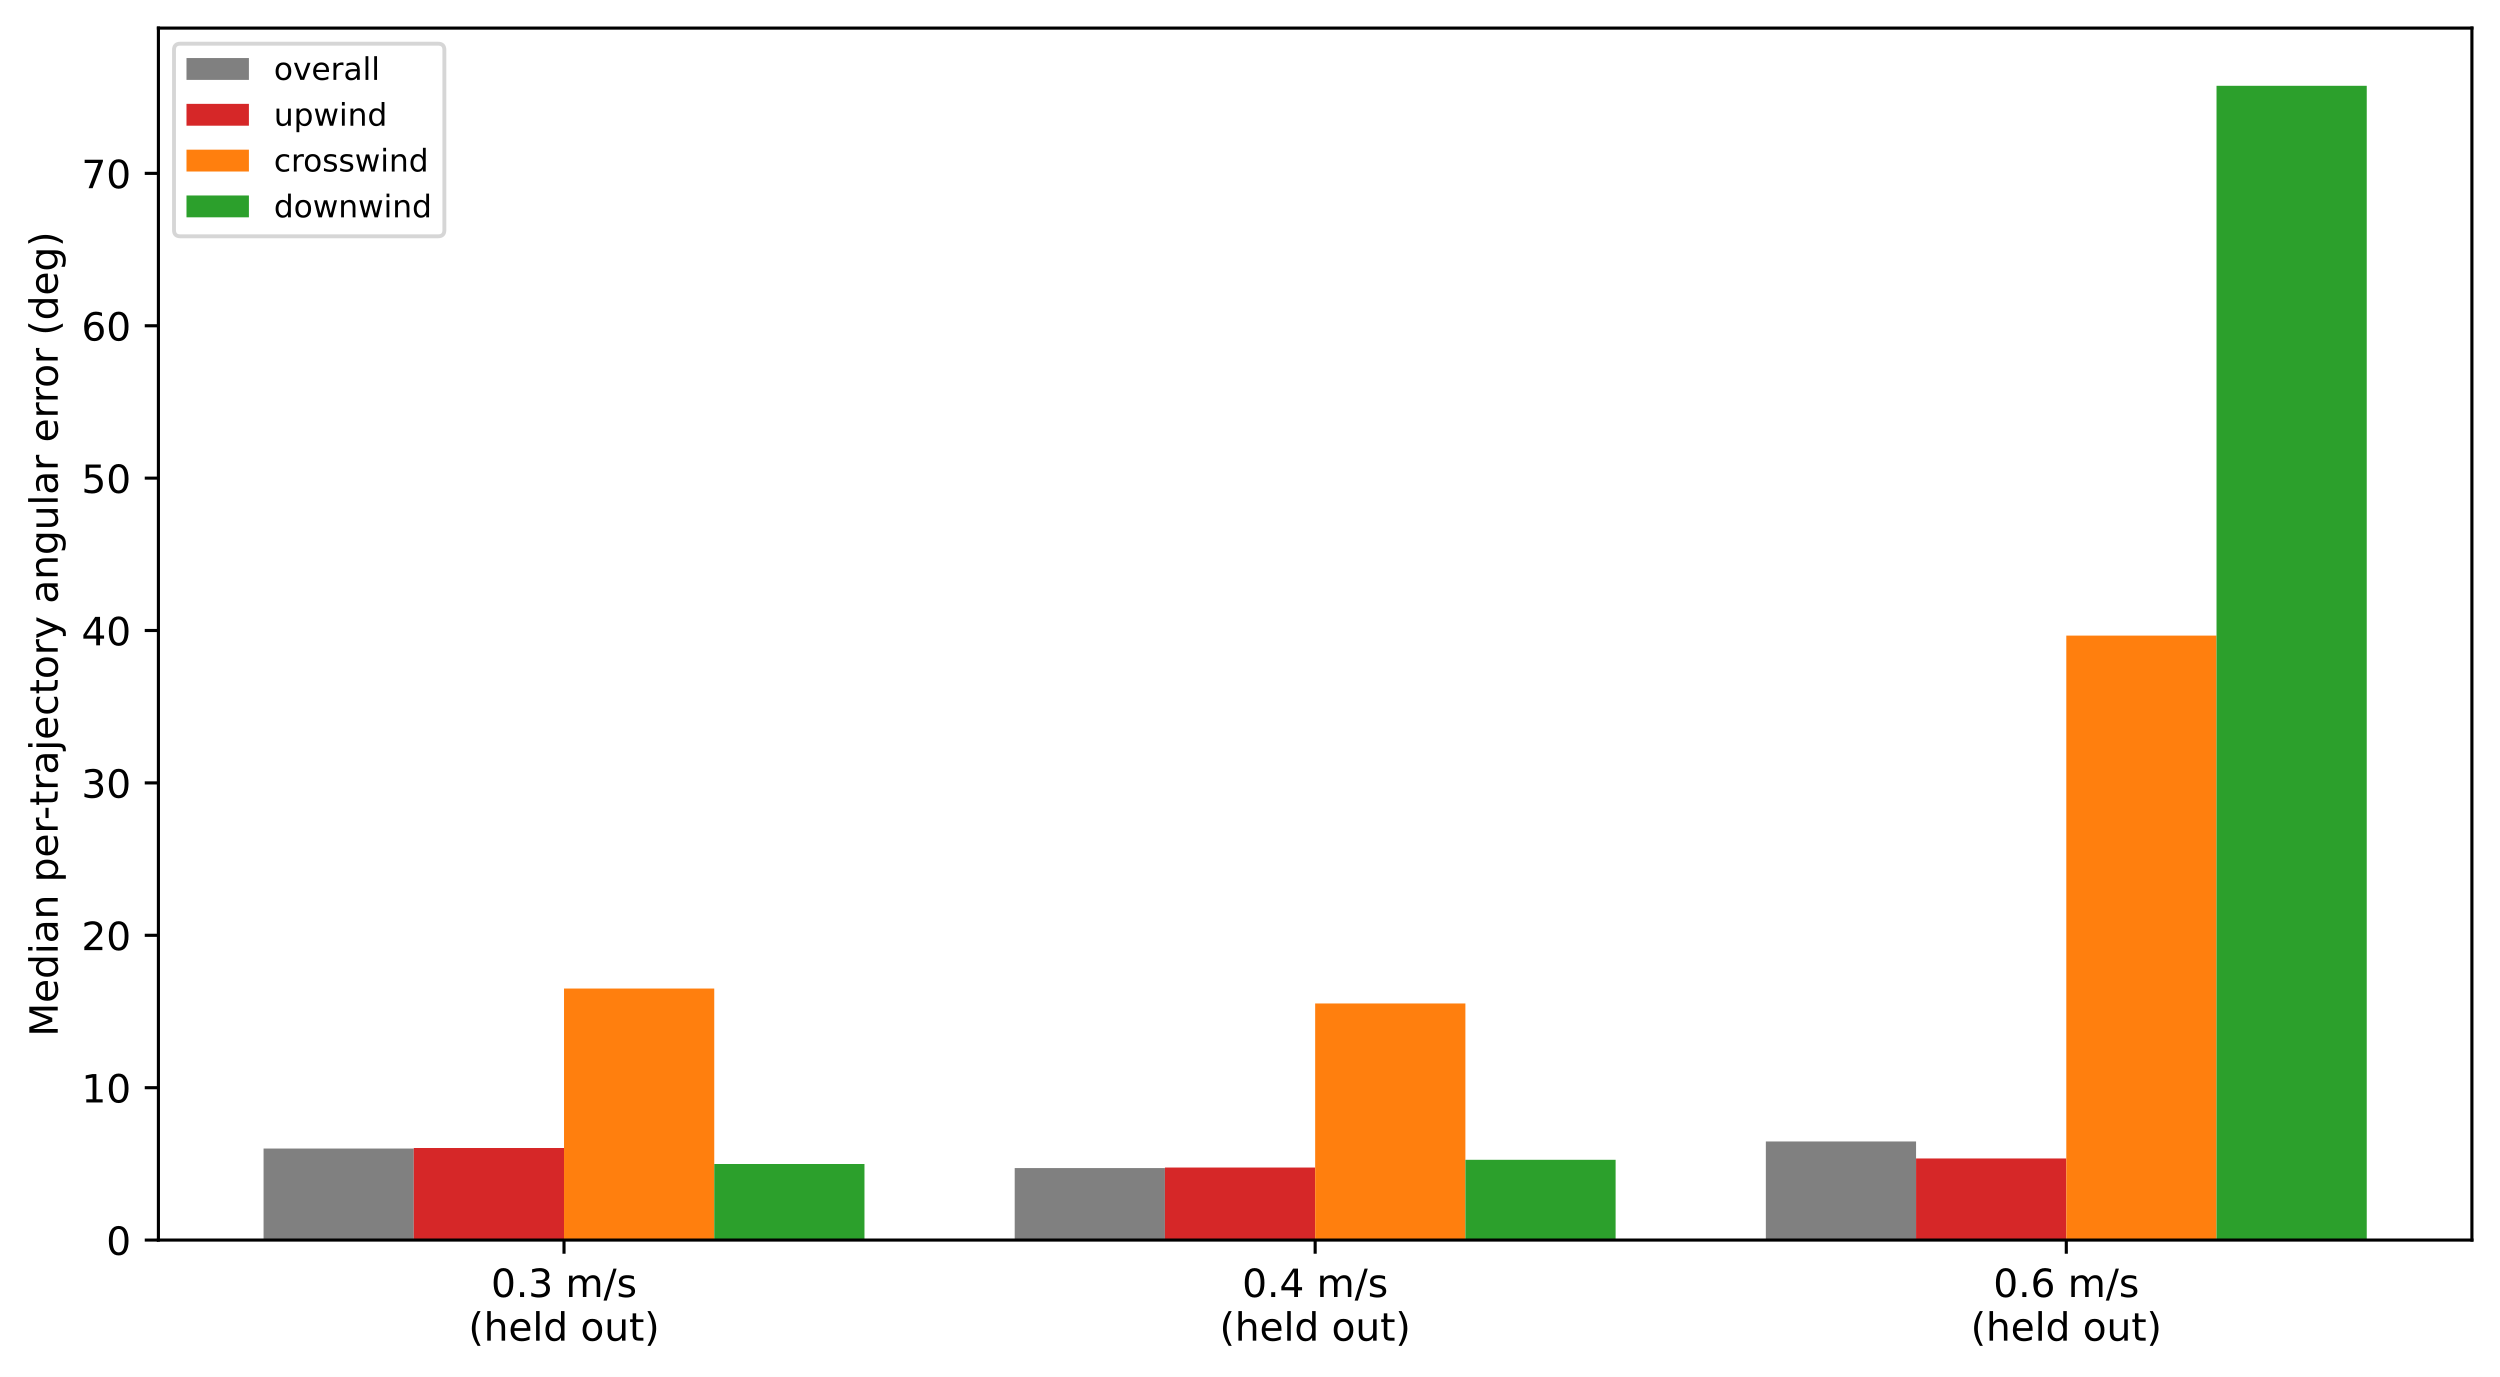
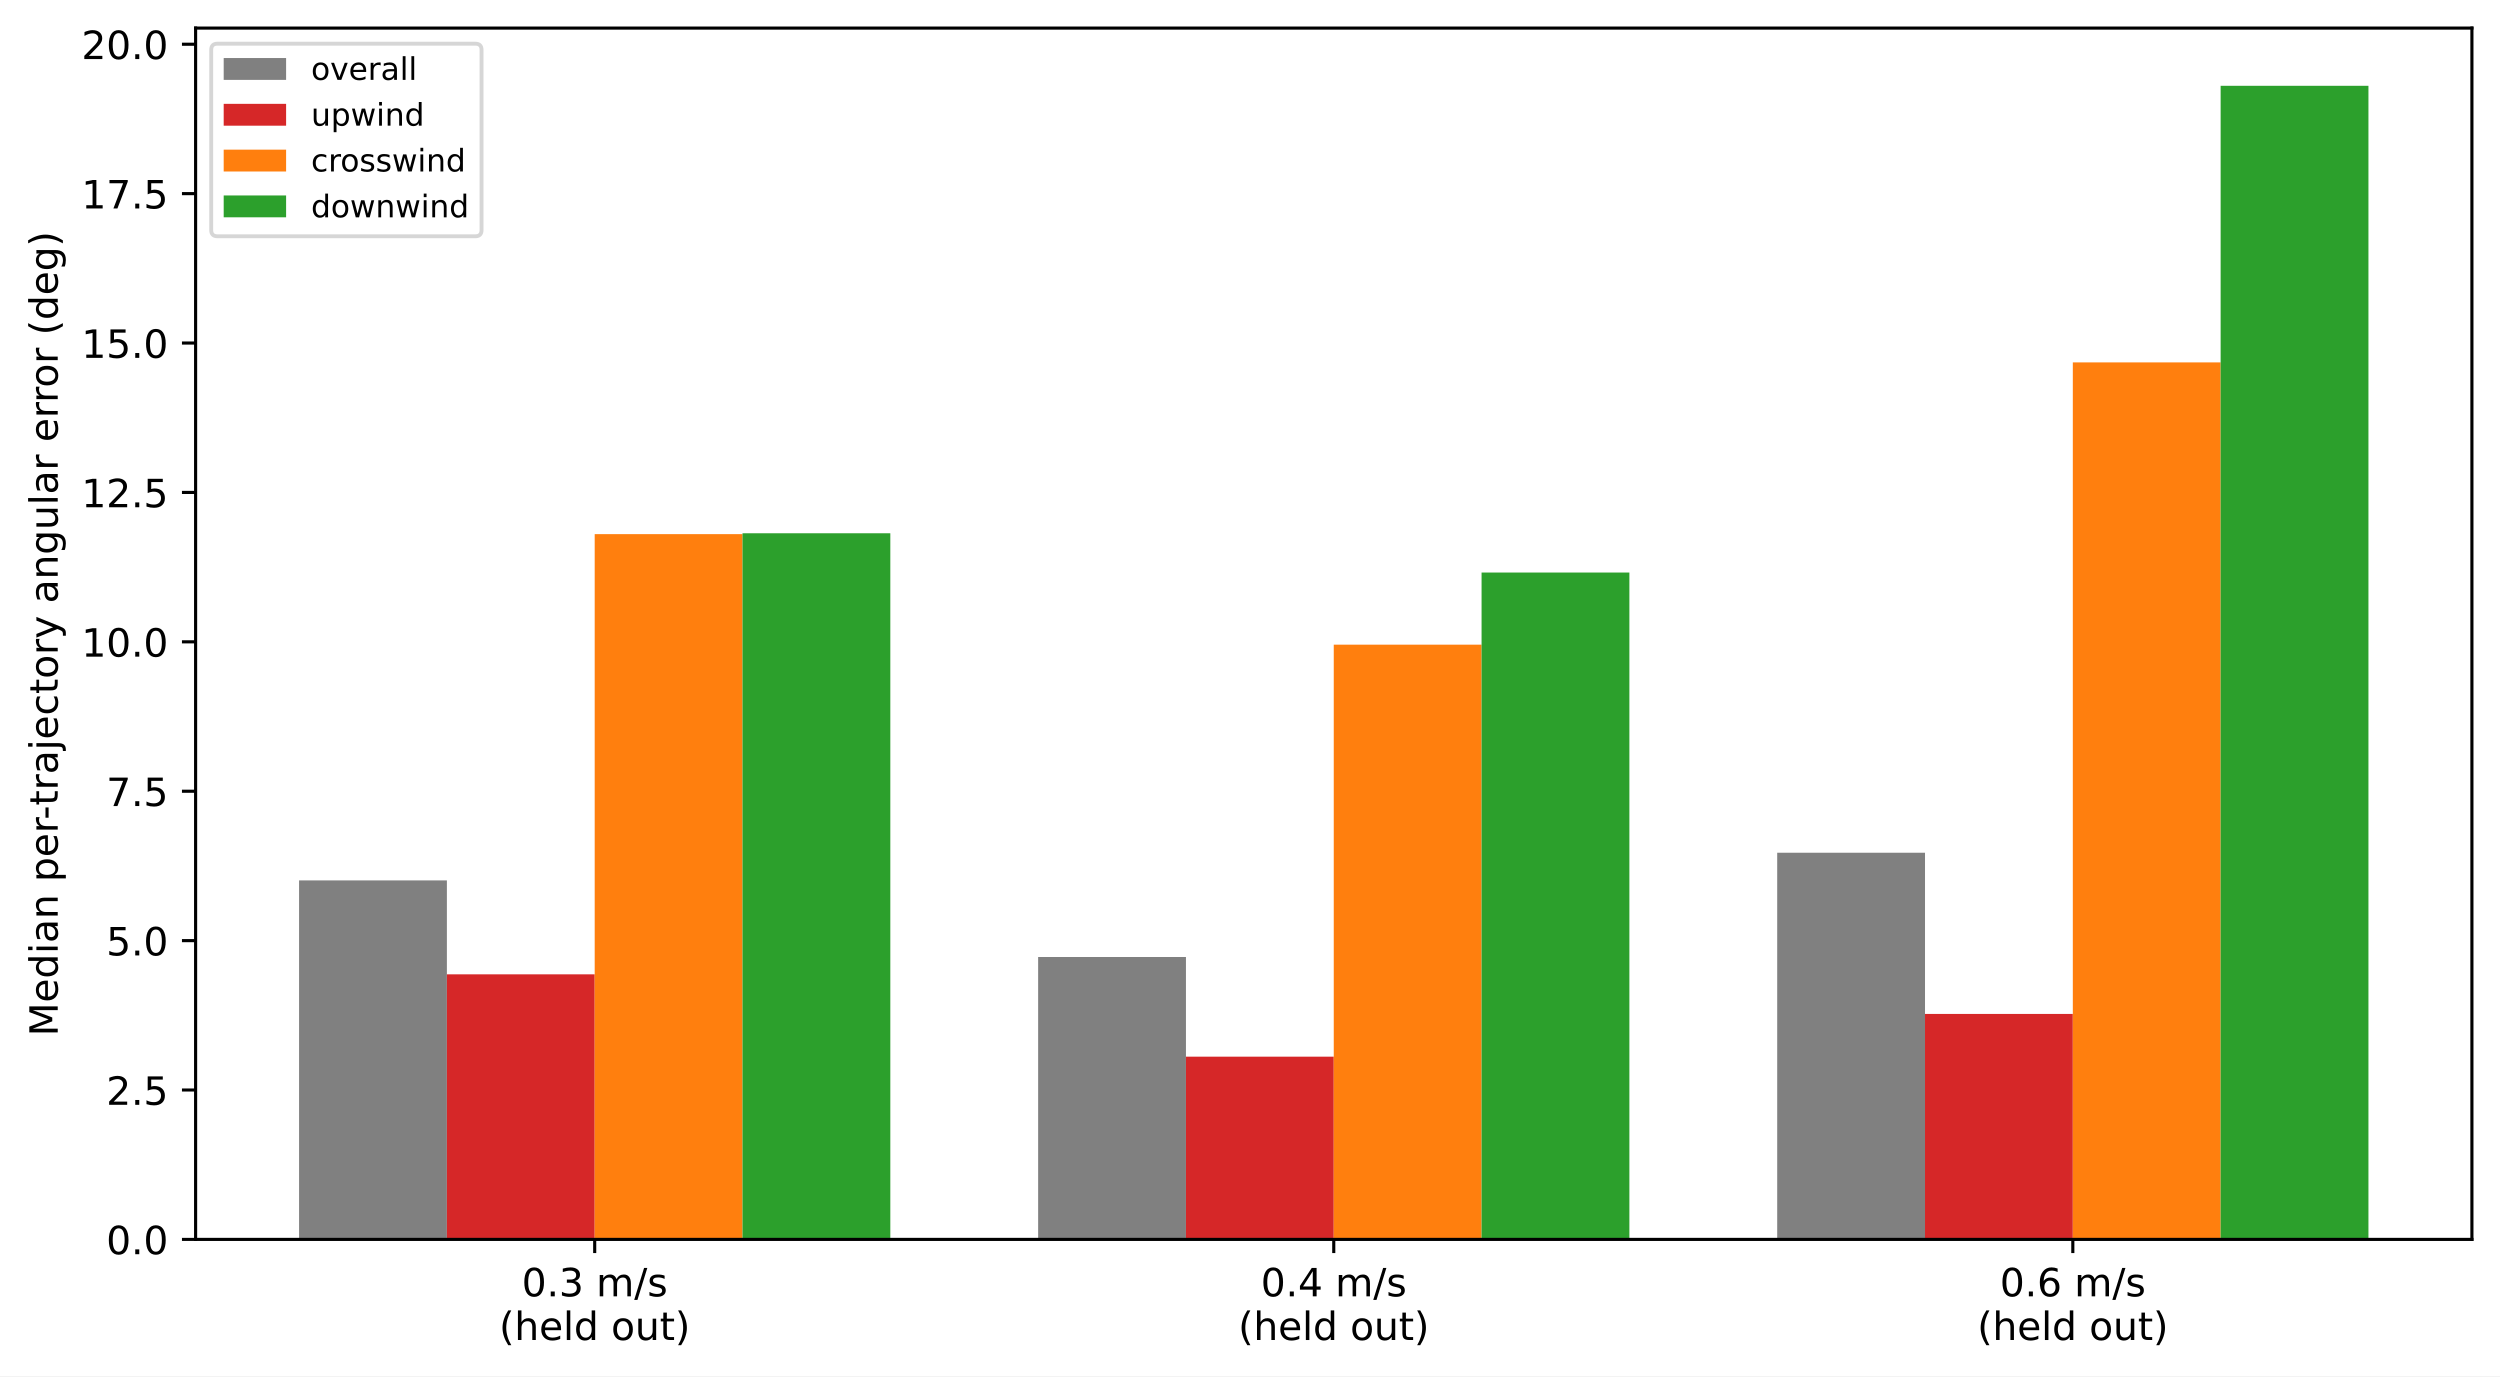
- <svg xmlns="http://www.w3.org/2000/svg" xmlns:xlink="http://www.w3.org/1999/xlink" width="640.823pt" height="352.94pt" viewBox="0 0 640.823 352.94" version="1.1">
+ <svg xmlns="http://www.w3.org/2000/svg" xmlns:xlink="http://www.w3.org/1999/xlink" width="640.884pt" height="352.8pt" viewBox="0 0 640.884 352.8" version="1.1">
  <defs>
    <style type="text/css">*{stroke-linejoin: round; stroke-linecap: butt}</style>
  </defs>
  <g id="figure_1">
    <g id="patch_1">
-       <path d="M 0 352.94  L 640.823 352.94  L 640.823 0  L 0 0  z " style="fill: #ffffff" />
+       <path d="M 0 352.8  L 640.884 352.8  L 640.884 0  L 0 0  z " style="fill: #ffffff" />
    </g>
    <g id="axes_1">
      <g id="patch_2">
-         <path d="M 40.603 317.864  L 633.623 317.864  L 633.623 7.2  L 40.603 7.2  z " style="fill: #ffffff" />
+         <path d="M 50.144 317.724  L 633.684 317.724  L 633.684 7.2  L 50.144 7.2  z " style="fill: #ffffff" />
      </g>
      <g id="patch_3">
-         <path d="M 67.559 317.864  L 106.066 317.864  L 106.066 294.398  L 67.559 294.398  z " clip-path="url(#pd5b2585f89)" style="fill: #808080" />
+         <path d="M 76.668 317.724  L 114.561 317.724  L 114.561 225.693  L 76.668 225.693  z " clip-path="url(#p9bdd16ffb7)" style="fill: #808080" />
      </g>
      <g id="patch_4">
-         <path d="M 260.098 317.864  L 298.605 317.864  L 298.605 299.406  L 260.098 299.406  z " clip-path="url(#pd5b2585f89)" style="fill: #808080" />
+         <path d="M 266.129 317.724  L 304.022 317.724  L 304.022 245.334  L 266.129 245.334  z " clip-path="url(#p9bdd16ffb7)" style="fill: #808080" />
      </g>
      <g id="patch_5">
-         <path d="M 452.637 317.864  L 491.144 317.864  L 491.144 292.589  L 452.637 292.589  z " clip-path="url(#pd5b2585f89)" style="fill: #808080" />
+         <path d="M 455.59 317.724  L 493.483 317.724  L 493.483 218.598  L 455.59 218.598  z " clip-path="url(#p9bdd16ffb7)" style="fill: #808080" />
      </g>
      <g id="patch_6">
-         <path d="M 106.066 317.864  L 144.574 317.864  L 144.574 294.269  L 106.066 294.269  z " clip-path="url(#pd5b2585f89)" style="fill: #d62728" />
+         <path d="M 114.561 317.724  L 152.453 317.724  L 152.453 249.767  L 114.561 249.767  z " clip-path="url(#p9bdd16ffb7)" style="fill: #d62728" />
      </g>
      <g id="patch_7">
-         <path d="M 298.605 317.864  L 337.113 317.864  L 337.113 299.267  L 298.605 299.267  z " clip-path="url(#pd5b2585f89)" style="fill: #d62728" />
+         <path d="M 304.022 317.724  L 341.914 317.724  L 341.914 270.875  L 304.022 270.875  z " clip-path="url(#p9bdd16ffb7)" style="fill: #d62728" />
      </g>
      <g id="patch_8">
-         <path d="M 491.144 317.864  L 529.652 317.864  L 529.652 296.942  L 491.144 296.942  z " clip-path="url(#pd5b2585f89)" style="fill: #d62728" />
+         <path d="M 493.483 317.724  L 531.375 317.724  L 531.375 259.926  L 493.483 259.926  z " clip-path="url(#p9bdd16ffb7)" style="fill: #d62728" />
      </g>
      <g id="patch_9">
-         <path d="M 144.574 317.864  L 183.082 317.864  L 183.082 253.392  L 144.574 253.392  z " clip-path="url(#pd5b2585f89)" style="fill: #ff7f0e" />
+         <path d="M 152.453 317.724  L 190.345 317.724  L 190.345 136.919  L 152.453 136.919  z " clip-path="url(#p9bdd16ffb7)" style="fill: #ff7f0e" />
      </g>
      <g id="patch_10">
-         <path d="M 337.113 317.864  L 375.621 317.864  L 375.621 257.223  L 337.113 257.223  z " clip-path="url(#pd5b2585f89)" style="fill: #ff7f0e" />
+         <path d="M 341.914 317.724  L 379.806 317.724  L 379.806 165.259  L 341.914 165.259  z " clip-path="url(#p9bdd16ffb7)" style="fill: #ff7f0e" />
      </g>
      <g id="patch_11">
-         <path d="M 529.652 317.864  L 568.16 317.864  L 568.16 162.928  L 529.652 162.928  z " clip-path="url(#pd5b2585f89)" style="fill: #ff7f0e" />
+         <path d="M 531.375 317.724  L 569.267 317.724  L 569.267 92.906  L 531.375 92.906  z " clip-path="url(#p9bdd16ffb7)" style="fill: #ff7f0e" />
      </g>
      <g id="patch_12">
-         <path d="M 183.082 317.864  L 221.59 317.864  L 221.59 298.364  L 183.082 298.364  z " clip-path="url(#pd5b2585f89)" style="fill: #2ca02c" />
+         <path d="M 190.345 317.724  L 228.237 317.724  L 228.237 136.704  L 190.345 136.704  z " clip-path="url(#p9bdd16ffb7)" style="fill: #2ca02c" />
      </g>
      <g id="patch_13">
-         <path d="M 375.621 317.864  L 414.129 317.864  L 414.129 297.293  L 375.621 297.293  z " clip-path="url(#pd5b2585f89)" style="fill: #2ca02c" />
+         <path d="M 379.806 317.724  L 417.698 317.724  L 417.698 146.768  L 379.806 146.768  z " clip-path="url(#p9bdd16ffb7)" style="fill: #2ca02c" />
      </g>
      <g id="patch_14">
-         <path d="M 568.16 317.864  L 606.668 317.864  L 606.668 21.994  L 568.16 21.994  z " clip-path="url(#pd5b2585f89)" style="fill: #2ca02c" />
+         <path d="M 569.267 317.724  L 607.159 317.724  L 607.159 21.987  L 569.267 21.987  z " clip-path="url(#p9bdd16ffb7)" style="fill: #2ca02c" />
      </g>
      <g id="matplotlib.axis_1">
        <g id="xtick_1">
          <g id="line2d_1">
            <defs>
-               <path id="mb69c2d5539" d="M 0 0  L 0 3.5  " style="stroke: #000000; stroke-width: 0.8" />
+               <path id="mdfef30e824" d="M 0 0  L 0 3.5  " style="stroke: #000000; stroke-width: 0.8" />
            </defs>
            <g>
-               <use xlink:href="#mb69c2d5539" x="144.574" y="317.864" style="stroke: #000000; stroke-width: 0.8" />
+               <use xlink:href="#mdfef30e824" x="152.453" y="317.724" style="stroke: #000000; stroke-width: 0.8" />
            </g>
          </g>
          <g id="text_1">
-             <g transform="translate(125.8742 332.4624) scale(0.1 -0.1)">
+             <g transform="translate(133.7527 332.3221) scale(0.1 -0.1)">
              <defs>
                <path id="DejaVuSans-30" d="M 2034 4250  Q 1547 4250 1301 3770  Q 1056 3291 1056 2328  Q 1056 1369 1301 889  Q 1547 409 2034 409  Q 2525 409 2770 889  Q 3016 1369 3016 2328  Q 3016 3291 2770 3770  Q 2525 4250 2034 4250  z M 2034 4750  Q 2819 4750 3233 4129  Q 3647 3509 3647 2328  Q 3647 1150 3233 529  Q 2819 -91 2034 -91  Q 1250 -91 836 529  Q 422 1150 422 2328  Q 422 3509 836 4129  Q 1250 4750 2034 4750  z " transform="scale(0.015625)" />
                <path id="DejaVuSans-2e" d="M 684 794  L 1344 794  L 1344 0  L 684 0  L 684 794  z " transform="scale(0.015625)" />
                <path id="DejaVuSans-33" d="M 2597 2516  Q 3050 2419 3304 2112  Q 3559 1806 3559 1356  Q 3559 666 3084 287  Q 2609 -91 1734 -91  Q 1441 -91 1130 -33  Q 819 25 488 141  L 488 750  Q 750 597 1062 519  Q 1375 441 1716 441  Q 2309 441 2620 675  Q 2931 909 2931 1356  Q 2931 1769 2642 2001  Q 2353 2234 1838 2234  L 1294 2234  L 1294 2753  L 1863 2753  Q 2328 2753 2575 2939  Q 2822 3125 2822 3475  Q 2822 3834 2567 4026  Q 2313 4219 1838 4219  Q 1578 4219 1281 4162  Q 984 4106 628 3988  L 628 4550  Q 988 4650 1302 4700  Q 1616 4750 1894 4750  Q 2613 4750 3031 4423  Q 3450 4097 3450 3541  Q 3450 3153 3228 2886  Q 3006 2619 2597 2516  z " transform="scale(0.015625)" />
                <path id="DejaVuSans-20" transform="scale(0.015625)" />
                <path id="DejaVuSans-6d" d="M 3328 2828  Q 3544 3216 3844 3400  Q 4144 3584 4550 3584  Q 5097 3584 5394 3201  Q 5691 2819 5691 2113  L 5691 0  L 5113 0  L 5113 2094  Q 5113 2597 4934 2840  Q 4756 3084 4391 3084  Q 3944 3084 3684 2787  Q 3425 2491 3425 1978  L 3425 0  L 2847 0  L 2847 2094  Q 2847 2600 2669 2842  Q 2491 3084 2119 3084  Q 1678 3084 1418 2786  Q 1159 2488 1159 1978  L 1159 0  L 581 0  L 581 3500  L 1159 3500  L 1159 2956  Q 1356 3278 1631 3431  Q 1906 3584 2284 3584  Q 2666 3584 2933 3390  Q 3200 3197 3328 2828  z " transform="scale(0.015625)" />
                <path id="DejaVuSans-2f" d="M 1625 4666  L 2156 4666  L 531 -594  L 0 -594  L 1625 4666  z " transform="scale(0.015625)" />
                <path id="DejaVuSans-73" d="M 2834 3397  L 2834 2853  Q 2591 2978 2328 3040  Q 2066 3103 1784 3103  Q 1356 3103 1142 2972  Q 928 2841 928 2578  Q 928 2378 1081 2264  Q 1234 2150 1697 2047  L 1894 2003  Q 2506 1872 2764 1633  Q 3022 1394 3022 966  Q 3022 478 2636 193  Q 2250 -91 1575 -91  Q 1294 -91 989 -36  Q 684 19 347 128  L 347 722  Q 666 556 975 473  Q 1284 391 1588 391  Q 1994 391 2212 530  Q 2431 669 2431 922  Q 2431 1156 2273 1281  Q 2116 1406 1581 1522  L 1381 1569  Q 847 1681 609 1914  Q 372 2147 372 2553  Q 372 3047 722 3315  Q 1072 3584 1716 3584  Q 2034 3584 2315 3537  Q 2597 3491 2834 3397  z " transform="scale(0.015625)" />
              </defs>
              <use xlink:href="#DejaVuSans-30" />
              <use xlink:href="#DejaVuSans-2e" x="63.623" />
              <use xlink:href="#DejaVuSans-33" x="95.41" />
              <use xlink:href="#DejaVuSans-20" x="159.033" />
              <use xlink:href="#DejaVuSans-6d" x="190.82" />
              <use xlink:href="#DejaVuSans-2f" x="288.232" />
              <use xlink:href="#DejaVuSans-73" x="321.924" />
            </g>
-             <g transform="translate(120.0867 343.6603) scale(0.1 -0.1)">
+             <g transform="translate(127.9652 343.5199) scale(0.1 -0.1)">
              <defs>
                <path id="DejaVuSans-28" d="M 1984 4856  Q 1566 4138 1362 3434  Q 1159 2731 1159 2009  Q 1159 1288 1364 580  Q 1569 -128 1984 -844  L 1484 -844  Q 1016 -109 783 600  Q 550 1309 550 2009  Q 550 2706 781 3412  Q 1013 4119 1484 4856  L 1984 4856  z " transform="scale(0.015625)" />
                <path id="DejaVuSans-68" d="M 3513 2113  L 3513 0  L 2938 0  L 2938 2094  Q 2938 2591 2744 2837  Q 2550 3084 2163 3084  Q 1697 3084 1428 2787  Q 1159 2491 1159 1978  L 1159 0  L 581 0  L 581 4863  L 1159 4863  L 1159 2956  Q 1366 3272 1645 3428  Q 1925 3584 2291 3584  Q 2894 3584 3203 3211  Q 3513 2838 3513 2113  z " transform="scale(0.015625)" />
                <path id="DejaVuSans-65" d="M 3597 1894  L 3597 1613  L 953 1613  Q 991 1019 1311 708  Q 1631 397 2203 397  Q 2534 397 2845 478  Q 3156 559 3463 722  L 3463 178  Q 3153 47 2828 -22  Q 2503 -91 2169 -91  Q 1331 -91 842 396  Q 353 884 353 1716  Q 353 2575 817 3079  Q 1281 3584 2069 3584  Q 2775 3584 3186 3129  Q 3597 2675 3597 1894  z M 3022 2063  Q 3016 2534 2758 2815  Q 2500 3097 2075 3097  Q 1594 3097 1305 2825  Q 1016 2553 972 2059  L 3022 2063  z " transform="scale(0.015625)" />
                <path id="DejaVuSans-6c" d="M 603 4863  L 1178 4863  L 1178 0  L 603 0  L 603 4863  z " transform="scale(0.015625)" />
                <path id="DejaVuSans-64" d="M 2906 2969  L 2906 4863  L 3481 4863  L 3481 0  L 2906 0  L 2906 525  Q 2725 213 2448 61  Q 2172 -91 1784 -91  Q 1150 -91 751 415  Q 353 922 353 1747  Q 353 2572 751 3078  Q 1150 3584 1784 3584  Q 2172 3584 2448 3432  Q 2725 3281 2906 2969  z M 947 1747  Q 947 1113 1208 752  Q 1469 391 1925 391  Q 2381 391 2643 752  Q 2906 1113 2906 1747  Q 2906 2381 2643 2742  Q 2381 3103 1925 3103  Q 1469 3103 1208 2742  Q 947 2381 947 1747  z " transform="scale(0.015625)" />
                <path id="DejaVuSans-6f" d="M 1959 3097  Q 1497 3097 1228 2736  Q 959 2375 959 1747  Q 959 1119 1226 758  Q 1494 397 1959 397  Q 2419 397 2687 759  Q 2956 1122 2956 1747  Q 2956 2369 2687 2733  Q 2419 3097 1959 3097  z M 1959 3584  Q 2709 3584 3137 3096  Q 3566 2609 3566 1747  Q 3566 888 3137 398  Q 2709 -91 1959 -91  Q 1206 -91 779 398  Q 353 888 353 1747  Q 353 2609 779 3096  Q 1206 3584 1959 3584  z " transform="scale(0.015625)" />
                <path id="DejaVuSans-75" d="M 544 1381  L 544 3500  L 1119 3500  L 1119 1403  Q 1119 906 1312 657  Q 1506 409 1894 409  Q 2359 409 2629 706  Q 2900 1003 2900 1516  L 2900 3500  L 3475 3500  L 3475 0  L 2900 0  L 2900 538  Q 2691 219 2414 64  Q 2138 -91 1772 -91  Q 1169 -91 856 284  Q 544 659 544 1381  z M 1991 3584  L 1991 3584  z " transform="scale(0.015625)" />
                <path id="DejaVuSans-74" d="M 1172 4494  L 1172 3500  L 2356 3500  L 2356 3053  L 1172 3053  L 1172 1153  Q 1172 725 1289 603  Q 1406 481 1766 481  L 2356 481  L 2356 0  L 1766 0  Q 1100 0 847 248  Q 594 497 594 1153  L 594 3053  L 172 3053  L 172 3500  L 594 3500  L 594 4494  L 1172 4494  z " transform="scale(0.015625)" />
                <path id="DejaVuSans-29" d="M 513 4856  L 1013 4856  Q 1481 4119 1714 3412  Q 1947 2706 1947 2009  Q 1947 1309 1714 600  Q 1481 -109 1013 -844  L 513 -844  Q 928 -128 1133 580  Q 1338 1288 1338 2009  Q 1338 2731 1133 3434  Q 928 4138 513 4856  z " transform="scale(0.015625)" />
              </defs>
              <use xlink:href="#DejaVuSans-28" />
              <use xlink:href="#DejaVuSans-68" x="39.014" />
              <use xlink:href="#DejaVuSans-65" x="102.393" />
              <use xlink:href="#DejaVuSans-6c" x="163.916" />
              <use xlink:href="#DejaVuSans-64" x="191.699" />
              <use xlink:href="#DejaVuSans-20" x="255.176" />
              <use xlink:href="#DejaVuSans-6f" x="286.963" />
              <use xlink:href="#DejaVuSans-75" x="348.145" />
              <use xlink:href="#DejaVuSans-74" x="411.523" />
              <use xlink:href="#DejaVuSans-29" x="450.732" />
            </g>
          </g>
        </g>
        <g id="xtick_2">
          <g id="line2d_2">
            <g>
-               <use xlink:href="#mb69c2d5539" x="337.113" y="317.864" style="stroke: #000000; stroke-width: 0.8" />
+               <use xlink:href="#mdfef30e824" x="341.914" y="317.724" style="stroke: #000000; stroke-width: 0.8" />
            </g>
          </g>
          <g id="text_2">
-             <g transform="translate(318.4131 332.4624) scale(0.1 -0.1)">
+             <g transform="translate(323.2138 332.3221) scale(0.1 -0.1)">
              <defs>
                <path id="DejaVuSans-34" d="M 2419 4116  L 825 1625  L 2419 1625  L 2419 4116  z M 2253 4666  L 3047 4666  L 3047 1625  L 3713 1625  L 3713 1100  L 3047 1100  L 3047 0  L 2419 0  L 2419 1100  L 313 1100  L 313 1709  L 2253 4666  z " transform="scale(0.015625)" />
              </defs>
              <use xlink:href="#DejaVuSans-30" />
              <use xlink:href="#DejaVuSans-2e" x="63.623" />
              <use xlink:href="#DejaVuSans-34" x="95.41" />
              <use xlink:href="#DejaVuSans-20" x="159.033" />
              <use xlink:href="#DejaVuSans-6d" x="190.82" />
              <use xlink:href="#DejaVuSans-2f" x="288.232" />
              <use xlink:href="#DejaVuSans-73" x="321.924" />
            </g>
-             <g transform="translate(312.6256 343.6603) scale(0.1 -0.1)">
+             <g transform="translate(317.4262 343.5199) scale(0.1 -0.1)">
              <use xlink:href="#DejaVuSans-28" />
              <use xlink:href="#DejaVuSans-68" x="39.014" />
              <use xlink:href="#DejaVuSans-65" x="102.393" />
              <use xlink:href="#DejaVuSans-6c" x="163.916" />
              <use xlink:href="#DejaVuSans-64" x="191.699" />
              <use xlink:href="#DejaVuSans-20" x="255.176" />
              <use xlink:href="#DejaVuSans-6f" x="286.963" />
              <use xlink:href="#DejaVuSans-75" x="348.145" />
              <use xlink:href="#DejaVuSans-74" x="411.523" />
              <use xlink:href="#DejaVuSans-29" x="450.732" />
            </g>
          </g>
        </g>
        <g id="xtick_3">
          <g id="line2d_3">
            <g>
-               <use xlink:href="#mb69c2d5539" x="529.652" y="317.864" style="stroke: #000000; stroke-width: 0.8" />
+               <use xlink:href="#mdfef30e824" x="531.375" y="317.724" style="stroke: #000000; stroke-width: 0.8" />
            </g>
          </g>
          <g id="text_3">
-             <g transform="translate(510.9521 332.4624) scale(0.1 -0.1)">
+             <g transform="translate(512.6748 332.3221) scale(0.1 -0.1)">
              <defs>
                <path id="DejaVuSans-36" d="M 2113 2584  Q 1688 2584 1439 2293  Q 1191 2003 1191 1497  Q 1191 994 1439 701  Q 1688 409 2113 409  Q 2538 409 2786 701  Q 3034 994 3034 1497  Q 3034 2003 2786 2293  Q 2538 2584 2113 2584  z M 3366 4563  L 3366 3988  Q 3128 4100 2886 4159  Q 2644 4219 2406 4219  Q 1781 4219 1451 3797  Q 1122 3375 1075 2522  Q 1259 2794 1537 2939  Q 1816 3084 2150 3084  Q 2853 3084 3261 2657  Q 3669 2231 3669 1497  Q 3669 778 3244 343  Q 2819 -91 2113 -91  Q 1303 -91 875 529  Q 447 1150 447 2328  Q 447 3434 972 4092  Q 1497 4750 2381 4750  Q 2619 4750 2861 4703  Q 3103 4656 3366 4563  z " transform="scale(0.015625)" />
              </defs>
              <use xlink:href="#DejaVuSans-30" />
              <use xlink:href="#DejaVuSans-2e" x="63.623" />
              <use xlink:href="#DejaVuSans-36" x="95.41" />
              <use xlink:href="#DejaVuSans-20" x="159.033" />
              <use xlink:href="#DejaVuSans-6d" x="190.82" />
              <use xlink:href="#DejaVuSans-2f" x="288.232" />
              <use xlink:href="#DejaVuSans-73" x="321.924" />
            </g>
-             <g transform="translate(505.1646 343.6603) scale(0.1 -0.1)">
+             <g transform="translate(506.8873 343.5199) scale(0.1 -0.1)">
              <use xlink:href="#DejaVuSans-28" />
              <use xlink:href="#DejaVuSans-68" x="39.014" />
              <use xlink:href="#DejaVuSans-65" x="102.393" />
              <use xlink:href="#DejaVuSans-6c" x="163.916" />
              <use xlink:href="#DejaVuSans-64" x="191.699" />
              <use xlink:href="#DejaVuSans-20" x="255.176" />
              <use xlink:href="#DejaVuSans-6f" x="286.963" />
              <use xlink:href="#DejaVuSans-75" x="348.145" />
              <use xlink:href="#DejaVuSans-74" x="411.523" />
              <use xlink:href="#DejaVuSans-29" x="450.732" />
            </g>
          </g>
        </g>
      </g>
      <g id="matplotlib.axis_2">
        <g id="ytick_1">
          <g id="line2d_4">
            <defs>
-               <path id="m8e1a8d04c8" d="M 0 0  L -3.5 0  " style="stroke: #000000; stroke-width: 0.8" />
+               <path id="m8ac9479263" d="M 0 0  L -3.5 0  " style="stroke: #000000; stroke-width: 0.8" />
            </defs>
            <g>
-               <use xlink:href="#m8e1a8d04c8" x="40.603" y="317.864" style="stroke: #000000; stroke-width: 0.8" />
+               <use xlink:href="#m8ac9479263" x="50.144" y="317.724" style="stroke: #000000; stroke-width: 0.8" />
            </g>
          </g>
          <g id="text_4">
-             <g transform="translate(27.24063 321.6632) scale(0.1 -0.1)">
+             <g transform="translate(27.24063 321.5229) scale(0.1 -0.1)">
              <use xlink:href="#DejaVuSans-30" />
+               <use xlink:href="#DejaVuSans-2e" x="63.623" />
+               <use xlink:href="#DejaVuSans-30" x="95.41" />
            </g>
          </g>
        </g>
        <g id="ytick_2">
          <g id="line2d_5">
            <g>
-               <use xlink:href="#m8e1a8d04c8" x="40.603" y="278.803" style="stroke: #000000; stroke-width: 0.8" />
+               <use xlink:href="#m8ac9479263" x="50.144" y="279.426" style="stroke: #000000; stroke-width: 0.8" />
            </g>
          </g>
          <g id="text_5">
-             <g transform="translate(20.87813 282.6024) scale(0.1 -0.1)">
+             <g transform="translate(27.24063 283.2255) scale(0.1 -0.1)">
+               <defs>
+                 <path id="DejaVuSans-32" d="M 1228 531  L 3431 531  L 3431 0  L 469 0  L 469 531  Q 828 903 1448 1529  Q 2069 2156 2228 2338  Q 2531 2678 2651 2914  Q 2772 3150 2772 3378  Q 2772 3750 2511 3984  Q 2250 4219 1831 4219  Q 1534 4219 1204 4116  Q 875 4013 500 3803  L 500 4441  Q 881 4594 1212 4672  Q 1544 4750 1819 4750  Q 2544 4750 2975 4387  Q 3406 4025 3406 3419  Q 3406 3131 3298 2873  Q 3191 2616 2906 2266  Q 2828 2175 2409 1742  Q 1991 1309 1228 531  z " transform="scale(0.015625)" />
+                 <path id="DejaVuSans-35" d="M 691 4666  L 3169 4666  L 3169 4134  L 1269 4134  L 1269 2991  Q 1406 3038 1543 3061  Q 1681 3084 1819 3084  Q 2600 3084 3056 2656  Q 3513 2228 3513 1497  Q 3513 744 3044 326  Q 2575 -91 1722 -91  Q 1428 -91 1123 -41  Q 819 9 494 109  L 494 744  Q 775 591 1075 516  Q 1375 441 1709 441  Q 2250 441 2565 725  Q 2881 1009 2881 1497  Q 2881 1984 2565 2268  Q 2250 2553 1709 2553  Q 1456 2553 1204 2497  Q 953 2441 691 2322  L 691 4666  z " transform="scale(0.015625)" />
+               </defs>
+               <use xlink:href="#DejaVuSans-32" />
+               <use xlink:href="#DejaVuSans-2e" x="63.623" />
+               <use xlink:href="#DejaVuSans-35" x="95.41" />
+             </g>
+           </g>
+         </g>
+         <g id="ytick_3">
+           <g id="line2d_6">
+             <g>
+               <use xlink:href="#m8ac9479263" x="50.144" y="241.129" style="stroke: #000000; stroke-width: 0.8" />
+             </g>
+           </g>
+           <g id="text_6">
+             <g transform="translate(27.24063 244.9281) scale(0.1 -0.1)">
+               <use xlink:href="#DejaVuSans-35" />
+               <use xlink:href="#DejaVuSans-2e" x="63.623" />
+               <use xlink:href="#DejaVuSans-30" x="95.41" />
+             </g>
+           </g>
+         </g>
+         <g id="ytick_4">
+           <g id="line2d_7">
+             <g>
+               <use xlink:href="#m8ac9479263" x="50.144" y="202.831" style="stroke: #000000; stroke-width: 0.8" />
+             </g>
+           </g>
+           <g id="text_7">
+             <g transform="translate(27.24063 206.6307) scale(0.1 -0.1)">
+               <defs>
+                 <path id="DejaVuSans-37" d="M 525 4666  L 3525 4666  L 3525 4397  L 1831 0  L 1172 0  L 2766 4134  L 525 4134  L 525 4666  z " transform="scale(0.015625)" />
+               </defs>
+               <use xlink:href="#DejaVuSans-37" />
+               <use xlink:href="#DejaVuSans-2e" x="63.623" />
+               <use xlink:href="#DejaVuSans-35" x="95.41" />
+             </g>
+           </g>
+         </g>
+         <g id="ytick_5">
+           <g id="line2d_8">
+             <g>
+               <use xlink:href="#m8ac9479263" x="50.144" y="164.534" style="stroke: #000000; stroke-width: 0.8" />
+             </g>
+           </g>
+           <g id="text_8">
+             <g transform="translate(20.87813 168.3333) scale(0.1 -0.1)">
              <defs>
                <path id="DejaVuSans-31" d="M 794 531  L 1825 531  L 1825 4091  L 703 3866  L 703 4441  L 1819 4666  L 2450 4666  L 2450 531  L 3481 531  L 3481 0  L 794 0  L 794 531  z " transform="scale(0.015625)" />
              </defs>
              <use xlink:href="#DejaVuSans-31" />
              <use xlink:href="#DejaVuSans-30" x="63.623" />
-             </g>
-           </g>
-         </g>
-         <g id="ytick_3">
-           <g id="line2d_6">
-             <g>
-               <use xlink:href="#m8e1a8d04c8" x="40.603" y="239.742" style="stroke: #000000; stroke-width: 0.8" />
-             </g>
-           </g>
-           <g id="text_6">
-             <g transform="translate(20.87813 243.5415) scale(0.1 -0.1)">
-               <defs>
-                 <path id="DejaVuSans-32" d="M 1228 531  L 3431 531  L 3431 0  L 469 0  L 469 531  Q 828 903 1448 1529  Q 2069 2156 2228 2338  Q 2531 2678 2651 2914  Q 2772 3150 2772 3378  Q 2772 3750 2511 3984  Q 2250 4219 1831 4219  Q 1534 4219 1204 4116  Q 875 4013 500 3803  L 500 4441  Q 881 4594 1212 4672  Q 1544 4750 1819 4750  Q 2544 4750 2975 4387  Q 3406 4025 3406 3419  Q 3406 3131 3298 2873  Q 3191 2616 2906 2266  Q 2828 2175 2409 1742  Q 1991 1309 1228 531  z " transform="scale(0.015625)" />
-               </defs>
+               <use xlink:href="#DejaVuSans-2e" x="127.246" />
+               <use xlink:href="#DejaVuSans-30" x="159.033" />
+             </g>
+           </g>
+         </g>
+         <g id="ytick_6">
+           <g id="line2d_9">
+             <g>
+               <use xlink:href="#m8ac9479263" x="50.144" y="126.237" style="stroke: #000000; stroke-width: 0.8" />
+             </g>
+           </g>
+           <g id="text_9">
+             <g transform="translate(20.87813 130.0359) scale(0.1 -0.1)">
+               <use xlink:href="#DejaVuSans-31" />
+               <use xlink:href="#DejaVuSans-32" x="63.623" />
+               <use xlink:href="#DejaVuSans-2e" x="127.246" />
+               <use xlink:href="#DejaVuSans-35" x="159.033" />
+             </g>
+           </g>
+         </g>
+         <g id="ytick_7">
+           <g id="line2d_10">
+             <g>
+               <use xlink:href="#m8ac9479263" x="50.144" y="87.939" style="stroke: #000000; stroke-width: 0.8" />
+             </g>
+           </g>
+           <g id="text_10">
+             <g transform="translate(20.87813 91.73848) scale(0.1 -0.1)">
+               <use xlink:href="#DejaVuSans-31" />
+               <use xlink:href="#DejaVuSans-35" x="63.623" />
+               <use xlink:href="#DejaVuSans-2e" x="127.246" />
+               <use xlink:href="#DejaVuSans-30" x="159.033" />
+             </g>
+           </g>
+         </g>
+         <g id="ytick_8">
+           <g id="line2d_11">
+             <g>
+               <use xlink:href="#m8ac9479263" x="50.144" y="49.642" style="stroke: #000000; stroke-width: 0.8" />
+             </g>
+           </g>
+           <g id="text_11">
+             <g transform="translate(20.87813 53.44108) scale(0.1 -0.1)">
+               <use xlink:href="#DejaVuSans-31" />
+               <use xlink:href="#DejaVuSans-37" x="63.623" />
+               <use xlink:href="#DejaVuSans-2e" x="127.246" />
+               <use xlink:href="#DejaVuSans-35" x="159.033" />
+             </g>
+           </g>
+         </g>
+         <g id="ytick_9">
+           <g id="line2d_12">
+             <g>
+               <use xlink:href="#m8ac9479263" x="50.144" y="11.344" style="stroke: #000000; stroke-width: 0.8" />
+             </g>
+           </g>
+           <g id="text_12">
+             <g transform="translate(20.87813 15.14367) scale(0.1 -0.1)">
              <use xlink:href="#DejaVuSans-32" />
              <use xlink:href="#DejaVuSans-30" x="63.623" />
-             </g>
-           </g>
-         </g>
-         <g id="ytick_4">
-           <g id="line2d_7">
-             <g>
-               <use xlink:href="#m8e1a8d04c8" x="40.603" y="200.681" style="stroke: #000000; stroke-width: 0.8" />
-             </g>
-           </g>
-           <g id="text_7">
-             <g transform="translate(20.87813 204.4807) scale(0.1 -0.1)">
-               <use xlink:href="#DejaVuSans-33" />
-               <use xlink:href="#DejaVuSans-30" x="63.623" />
-             </g>
-           </g>
-         </g>
-         <g id="ytick_5">
-           <g id="line2d_8">
-             <g>
-               <use xlink:href="#m8e1a8d04c8" x="40.603" y="161.621" style="stroke: #000000; stroke-width: 0.8" />
-             </g>
-           </g>
-           <g id="text_8">
-             <g transform="translate(20.87813 165.4199) scale(0.1 -0.1)">
-               <use xlink:href="#DejaVuSans-34" />
-               <use xlink:href="#DejaVuSans-30" x="63.623" />
-             </g>
-           </g>
-         </g>
-         <g id="ytick_6">
-           <g id="line2d_9">
-             <g>
-               <use xlink:href="#m8e1a8d04c8" x="40.603" y="122.56" style="stroke: #000000; stroke-width: 0.8" />
-             </g>
-           </g>
-           <g id="text_9">
-             <g transform="translate(20.87813 126.359) scale(0.1 -0.1)">
-               <defs>
-                 <path id="DejaVuSans-35" d="M 691 4666  L 3169 4666  L 3169 4134  L 1269 4134  L 1269 2991  Q 1406 3038 1543 3061  Q 1681 3084 1819 3084  Q 2600 3084 3056 2656  Q 3513 2228 3513 1497  Q 3513 744 3044 326  Q 2575 -91 1722 -91  Q 1428 -91 1123 -41  Q 819 9 494 109  L 494 744  Q 775 591 1075 516  Q 1375 441 1709 441  Q 2250 441 2565 725  Q 2881 1009 2881 1497  Q 2881 1984 2565 2268  Q 2250 2553 1709 2553  Q 1456 2553 1204 2497  Q 953 2441 691 2322  L 691 4666  z " transform="scale(0.015625)" />
-               </defs>
-               <use xlink:href="#DejaVuSans-35" />
-               <use xlink:href="#DejaVuSans-30" x="63.623" />
-             </g>
-           </g>
-         </g>
-         <g id="ytick_7">
-           <g id="line2d_10">
-             <g>
-               <use xlink:href="#m8e1a8d04c8" x="40.603" y="83.499" style="stroke: #000000; stroke-width: 0.8" />
-             </g>
-           </g>
-           <g id="text_10">
-             <g transform="translate(20.87813 87.29821) scale(0.1 -0.1)">
-               <use xlink:href="#DejaVuSans-36" />
-               <use xlink:href="#DejaVuSans-30" x="63.623" />
-             </g>
-           </g>
-         </g>
-         <g id="ytick_8">
-           <g id="line2d_11">
-             <g>
-               <use xlink:href="#m8e1a8d04c8" x="40.603" y="44.438" style="stroke: #000000; stroke-width: 0.8" />
-             </g>
-           </g>
-           <g id="text_11">
-             <g transform="translate(20.87813 48.23737) scale(0.1 -0.1)">
-               <defs>
-                 <path id="DejaVuSans-37" d="M 525 4666  L 3525 4666  L 3525 4397  L 1831 0  L 1172 0  L 2766 4134  L 525 4134  L 525 4666  z " transform="scale(0.015625)" />
-               </defs>
-               <use xlink:href="#DejaVuSans-37" />
-               <use xlink:href="#DejaVuSans-30" x="63.623" />
-             </g>
-           </g>
-         </g>
-         <g id="text_12">
-           <g transform="translate(14.79844 265.7086) rotate(-90) scale(0.1 -0.1)">
+               <use xlink:href="#DejaVuSans-2e" x="127.246" />
+               <use xlink:href="#DejaVuSans-30" x="159.033" />
+             </g>
+           </g>
+         </g>
+         <g id="text_13">
+           <g transform="translate(14.79844 265.6384) rotate(-90) scale(0.1 -0.1)">
            <defs>
              <path id="DejaVuSans-4d" d="M 628 4666  L 1569 4666  L 2759 1491  L 3956 4666  L 4897 4666  L 4897 0  L 4281 0  L 4281 4097  L 3078 897  L 2444 897  L 1241 4097  L 1241 0  L 628 0  L 628 4666  z " transform="scale(0.015625)" />
              <path id="DejaVuSans-69" d="M 603 3500  L 1178 3500  L 1178 0  L 603 0  L 603 3500  z M 603 4863  L 1178 4863  L 1178 4134  L 603 4134  L 603 4863  z " transform="scale(0.015625)" />
              <path id="DejaVuSans-61" d="M 2194 1759  Q 1497 1759 1228 1600  Q 959 1441 959 1056  Q 959 750 1161 570  Q 1363 391 1709 391  Q 2188 391 2477 730  Q 2766 1069 2766 1631  L 2766 1759  L 2194 1759  z M 3341 1997  L 3341 0  L 2766 0  L 2766 531  Q 2569 213 2275 61  Q 1981 -91 1556 -91  Q 1019 -91 701 211  Q 384 513 384 1019  Q 384 1609 779 1909  Q 1175 2209 1959 2209  L 2766 2209  L 2766 2266  Q 2766 2663 2505 2880  Q 2244 3097 1772 3097  Q 1472 3097 1187 3025  Q 903 2953 641 2809  L 641 3341  Q 956 3463 1253 3523  Q 1550 3584 1831 3584  Q 2591 3584 2966 3190  Q 3341 2797 3341 1997  z " transform="scale(0.015625)" />
              <path id="DejaVuSans-6e" d="M 3513 2113  L 3513 0  L 2938 0  L 2938 2094  Q 2938 2591 2744 2837  Q 2550 3084 2163 3084  Q 1697 3084 1428 2787  Q 1159 2491 1159 1978  L 1159 0  L 581 0  L 581 3500  L 1159 3500  L 1159 2956  Q 1366 3272 1645 3428  Q 1925 3584 2291 3584  Q 2894 3584 3203 3211  Q 3513 2838 3513 2113  z " transform="scale(0.015625)" />
              <path id="DejaVuSans-70" d="M 1159 525  L 1159 -1331  L 581 -1331  L 581 3500  L 1159 3500  L 1159 2969  Q 1341 3281 1617 3432  Q 1894 3584 2278 3584  Q 2916 3584 3314 3078  Q 3713 2572 3713 1747  Q 3713 922 3314 415  Q 2916 -91 2278 -91  Q 1894 -91 1617 61  Q 1341 213 1159 525  z M 3116 1747  Q 3116 2381 2855 2742  Q 2594 3103 2138 3103  Q 1681 3103 1420 2742  Q 1159 2381 1159 1747  Q 1159 1113 1420 752  Q 1681 391 2138 391  Q 2594 391 2855 752  Q 3116 1113 3116 1747  z " transform="scale(0.015625)" />
              <path id="DejaVuSans-72" d="M 2631 2963  Q 2534 3019 2420 3045  Q 2306 3072 2169 3072  Q 1681 3072 1420 2755  Q 1159 2438 1159 1844  L 1159 0  L 581 0  L 581 3500  L 1159 3500  L 1159 2956  Q 1341 3275 1631 3429  Q 1922 3584 2338 3584  Q 2397 3584 2469 3576  Q 2541 3569 2628 3553  L 2631 2963  z " transform="scale(0.015625)" />
              <path id="DejaVuSans-2d" d="M 313 2009  L 1997 2009  L 1997 1497  L 313 1497  L 313 2009  z " transform="scale(0.015625)" />
              <path id="DejaVuSans-6a" d="M 603 3500  L 1178 3500  L 1178 -63  Q 1178 -731 923 -1031  Q 669 -1331 103 -1331  L -116 -1331  L -116 -844  L 38 -844  Q 366 -844 484 -692  Q 603 -541 603 -63  L 603 3500  z M 603 4863  L 1178 4863  L 1178 4134  L 603 4134  L 603 4863  z " transform="scale(0.015625)" />
              <path id="DejaVuSans-63" d="M 3122 3366  L 3122 2828  Q 2878 2963 2633 3030  Q 2388 3097 2138 3097  Q 1578 3097 1268 2742  Q 959 2388 959 1747  Q 959 1106 1268 751  Q 1578 397 2138 397  Q 2388 397 2633 464  Q 2878 531 3122 666  L 3122 134  Q 2881 22 2623 -34  Q 2366 -91 2075 -91  Q 1284 -91 818 406  Q 353 903 353 1747  Q 353 2603 823 3093  Q 1294 3584 2113 3584  Q 2378 3584 2631 3529  Q 2884 3475 3122 3366  z " transform="scale(0.015625)" />
              <path id="DejaVuSans-79" d="M 2059 -325  Q 1816 -950 1584 -1140  Q 1353 -1331 966 -1331  L 506 -1331  L 506 -850  L 844 -850  Q 1081 -850 1212 -737  Q 1344 -625 1503 -206  L 1606 56  L 191 3500  L 800 3500  L 1894 763  L 2988 3500  L 3597 3500  L 2059 -325  z " transform="scale(0.015625)" />
              <path id="DejaVuSans-67" d="M 2906 1791  Q 2906 2416 2648 2759  Q 2391 3103 1925 3103  Q 1463 3103 1205 2759  Q 947 2416 947 1791  Q 947 1169 1205 825  Q 1463 481 1925 481  Q 2391 481 2648 825  Q 2906 1169 2906 1791  z M 3481 434  Q 3481 -459 3084 -895  Q 2688 -1331 1869 -1331  Q 1566 -1331 1297 -1286  Q 1028 -1241 775 -1147  L 775 -588  Q 1028 -725 1275 -790  Q 1522 -856 1778 -856  Q 2344 -856 2625 -561  Q 2906 -266 2906 331  L 2906 616  Q 2728 306 2450 153  Q 2172 0 1784 0  Q 1141 0 747 490  Q 353 981 353 1791  Q 353 2603 747 3093  Q 1141 3584 1784 3584  Q 2172 3584 2450 3431  Q 2728 3278 2906 2969  L 2906 3500  L 3481 3500  L 3481 434  z " transform="scale(0.015625)" />
            </defs>
            <use xlink:href="#DejaVuSans-4d" />
            <use xlink:href="#DejaVuSans-65" x="86.279" />
            <use xlink:href="#DejaVuSans-64" x="147.803" />
            <use xlink:href="#DejaVuSans-69" x="211.279" />
            <use xlink:href="#DejaVuSans-61" x="239.062" />
            <use xlink:href="#DejaVuSans-6e" x="300.342" />
            <use xlink:href="#DejaVuSans-20" x="363.721" />
            <use xlink:href="#DejaVuSans-70" x="395.508" />
            <use xlink:href="#DejaVuSans-65" x="458.984" />
            <use xlink:href="#DejaVuSans-72" x="520.508" />
            <use xlink:href="#DejaVuSans-2d" x="555.246" />
            <use xlink:href="#DejaVuSans-74" x="591.33" />
            <use xlink:href="#DejaVuSans-72" x="630.539" />
            <use xlink:href="#DejaVuSans-61" x="671.652" />
            <use xlink:href="#DejaVuSans-6a" x="732.932" />
            <use xlink:href="#DejaVuSans-65" x="760.715" />
            <use xlink:href="#DejaVuSans-63" x="822.238" />
            <use xlink:href="#DejaVuSans-74" x="877.219" />
            <use xlink:href="#DejaVuSans-6f" x="916.428" />
            <use xlink:href="#DejaVuSans-72" x="977.609" />
            <use xlink:href="#DejaVuSans-79" x="1018.723" />
            <use xlink:href="#DejaVuSans-20" x="1077.902" />
            <use xlink:href="#DejaVuSans-61" x="1109.689" />
            <use xlink:href="#DejaVuSans-6e" x="1170.969" />
            <use xlink:href="#DejaVuSans-67" x="1234.348" />
            <use xlink:href="#DejaVuSans-75" x="1297.824" />
            <use xlink:href="#DejaVuSans-6c" x="1361.203" />
            <use xlink:href="#DejaVuSans-61" x="1388.986" />
            <use xlink:href="#DejaVuSans-72" x="1450.266" />
            <use xlink:href="#DejaVuSans-20" x="1491.379" />
            <use xlink:href="#DejaVuSans-65" x="1523.166" />
            <use xlink:href="#DejaVuSans-72" x="1584.689" />
            <use xlink:href="#DejaVuSans-72" x="1624.053" />
            <use xlink:href="#DejaVuSans-6f" x="1662.916" />
            <use xlink:href="#DejaVuSans-72" x="1724.098" />
            <use xlink:href="#DejaVuSans-20" x="1765.211" />
            <use xlink:href="#DejaVuSans-28" x="1796.998" />
            <use xlink:href="#DejaVuSans-64" x="1836.012" />
            <use xlink:href="#DejaVuSans-65" x="1899.488" />
            <use xlink:href="#DejaVuSans-67" x="1961.012" />
            <use xlink:href="#DejaVuSans-29" x="2024.488" />
          </g>
        </g>
      </g>
      <g id="patch_15">
-         <path d="M 40.603 317.864  L 40.603 7.2  " style="fill: none; stroke: #000000; stroke-width: 0.8; stroke-linejoin: miter; stroke-linecap: square" />
+         <path d="M 50.144 317.724  L 50.144 7.2  " style="fill: none; stroke: #000000; stroke-width: 0.8; stroke-linejoin: miter; stroke-linecap: square" />
      </g>
      <g id="patch_16">
-         <path d="M 633.623 317.864  L 633.623 7.2  " style="fill: none; stroke: #000000; stroke-width: 0.8; stroke-linejoin: miter; stroke-linecap: square" />
+         <path d="M 633.684 317.724  L 633.684 7.2  " style="fill: none; stroke: #000000; stroke-width: 0.8; stroke-linejoin: miter; stroke-linecap: square" />
      </g>
      <g id="patch_17">
-         <path d="M 40.603 317.864  L 633.623 317.864  " style="fill: none; stroke: #000000; stroke-width: 0.8; stroke-linejoin: miter; stroke-linecap: square" />
+         <path d="M 50.144 317.724  L 633.684 317.724  " style="fill: none; stroke: #000000; stroke-width: 0.8; stroke-linejoin: miter; stroke-linecap: square" />
      </g>
      <g id="patch_18">
-         <path d="M 40.603 7.2  L 633.623 7.2  " style="fill: none; stroke: #000000; stroke-width: 0.8; stroke-linejoin: miter; stroke-linecap: square" />
+         <path d="M 50.144 7.2  L 633.684 7.2  " style="fill: none; stroke: #000000; stroke-width: 0.8; stroke-linejoin: miter; stroke-linecap: square" />
      </g>
      <g id="legend_1">
        <g id="patch_19">
-           <path d="M 46.203 60.57  L 112.303 60.57  Q 113.903 60.57 113.903 58.97  L 113.903 12.8  Q 113.903 11.2 112.303 11.2  L 46.203 11.2  Q 44.603 11.2 44.603 12.8  L 44.603 58.97  Q 44.603 60.57 46.203 60.57  z " style="fill: #ffffff; opacity: 0.8; stroke: #cccccc; stroke-linejoin: miter" />
+           <path d="M 55.744 60.57  L 121.844 60.57  Q 123.444 60.57 123.444 58.97  L 123.444 12.8  Q 123.444 11.2 121.844 11.2  L 55.744 11.2  Q 54.144 11.2 54.144 12.8  L 54.144 58.97  Q 54.144 60.57 55.744 60.57  z " style="fill: #ffffff; opacity: 0.8; stroke: #cccccc; stroke-linejoin: miter" />
        </g>
        <g id="patch_20">
-           <path d="M 47.803 20.479  L 63.803 20.479  L 63.803 14.879  L 47.803 14.879  z " style="fill: #808080" />
-         </g>
-         <g id="text_13">
-           <g transform="translate(70.20312 20.47875) scale(0.08 -0.08)">
+           <path d="M 57.344 20.479  L 73.344 20.479  L 73.344 14.879  L 57.344 14.879  z " style="fill: #808080" />
+         </g>
+         <g id="text_14">
+           <g transform="translate(79.74375 20.47875) scale(0.08 -0.08)">
            <defs>
              <path id="DejaVuSans-76" d="M 191 3500  L 800 3500  L 1894 563  L 2988 3500  L 3597 3500  L 2284 0  L 1503 0  L 191 3500  z " transform="scale(0.015625)" />
            </defs>
            <use xlink:href="#DejaVuSans-6f" />
            <use xlink:href="#DejaVuSans-76" x="61.182" />
            <use xlink:href="#DejaVuSans-65" x="120.361" />
            <use xlink:href="#DejaVuSans-72" x="181.885" />
            <use xlink:href="#DejaVuSans-61" x="222.998" />
            <use xlink:href="#DejaVuSans-6c" x="284.277" />
            <use xlink:href="#DejaVuSans-6c" x="312.061" />
          </g>
        </g>
        <g id="patch_21">
-           <path d="M 47.803 32.221  L 63.803 32.221  L 63.803 26.621  L 47.803 26.621  z " style="fill: #d62728" />
-         </g>
-         <g id="text_14">
-           <g transform="translate(70.20312 32.22125) scale(0.08 -0.08)">
+           <path d="M 57.344 32.221  L 73.344 32.221  L 73.344 26.621  L 57.344 26.621  z " style="fill: #d62728" />
+         </g>
+         <g id="text_15">
+           <g transform="translate(79.74375 32.22125) scale(0.08 -0.08)">
            <defs>
              <path id="DejaVuSans-77" d="M 269 3500  L 844 3500  L 1563 769  L 2278 3500  L 2956 3500  L 3675 769  L 4391 3500  L 4966 3500  L 4050 0  L 3372 0  L 2619 2869  L 1863 0  L 1184 0  L 269 3500  z " transform="scale(0.015625)" />
            </defs>
            <use xlink:href="#DejaVuSans-75" />
            <use xlink:href="#DejaVuSans-70" x="63.379" />
            <use xlink:href="#DejaVuSans-77" x="126.855" />
            <use xlink:href="#DejaVuSans-69" x="208.643" />
            <use xlink:href="#DejaVuSans-6e" x="236.426" />
            <use xlink:href="#DejaVuSans-64" x="299.805" />
          </g>
        </g>
        <g id="patch_22">
-           <path d="M 47.803 43.964  L 63.803 43.964  L 63.803 38.364  L 47.803 38.364  z " style="fill: #ff7f0e" />
-         </g>
-         <g id="text_15">
-           <g transform="translate(70.20312 43.96375) scale(0.08 -0.08)">
+           <path d="M 57.344 43.964  L 73.344 43.964  L 73.344 38.364  L 57.344 38.364  z " style="fill: #ff7f0e" />
+         </g>
+         <g id="text_16">
+           <g transform="translate(79.74375 43.96375) scale(0.08 -0.08)">
            <use xlink:href="#DejaVuSans-63" />
            <use xlink:href="#DejaVuSans-72" x="54.98" />
            <use xlink:href="#DejaVuSans-6f" x="93.844" />
            <use xlink:href="#DejaVuSans-73" x="155.025" />
            <use xlink:href="#DejaVuSans-73" x="207.125" />
            <use xlink:href="#DejaVuSans-77" x="259.225" />
            <use xlink:href="#DejaVuSans-69" x="341.012" />
            <use xlink:href="#DejaVuSans-6e" x="368.795" />
            <use xlink:href="#DejaVuSans-64" x="432.174" />
          </g>
        </g>
        <g id="patch_23">
-           <path d="M 47.803 55.706  L 63.803 55.706  L 63.803 50.106  L 47.803 50.106  z " style="fill: #2ca02c" />
-         </g>
-         <g id="text_16">
-           <g transform="translate(70.20312 55.70625) scale(0.08 -0.08)">
+           <path d="M 57.344 55.706  L 73.344 55.706  L 73.344 50.106  L 57.344 50.106  z " style="fill: #2ca02c" />
+         </g>
+         <g id="text_17">
+           <g transform="translate(79.74375 55.70625) scale(0.08 -0.08)">
            <use xlink:href="#DejaVuSans-64" />
            <use xlink:href="#DejaVuSans-6f" x="63.477" />
            <use xlink:href="#DejaVuSans-77" x="124.658" />
            <use xlink:href="#DejaVuSans-6e" x="206.445" />
            <use xlink:href="#DejaVuSans-77" x="269.824" />
            <use xlink:href="#DejaVuSans-69" x="351.611" />
            <use xlink:href="#DejaVuSans-6e" x="379.395" />
            <use xlink:href="#DejaVuSans-64" x="442.773" />
          </g>
        </g>
      </g>
    </g>
  </g>
  <defs>
-     <clipPath id="pd5b2585f89">
-       <rect x="40.603" y="7.2" width="593.02" height="310.664" />
+     <clipPath id="p9bdd16ffb7">
+       <rect x="50.144" y="7.2" width="583.54" height="310.524" />
    </clipPath>
  </defs>
</svg>
